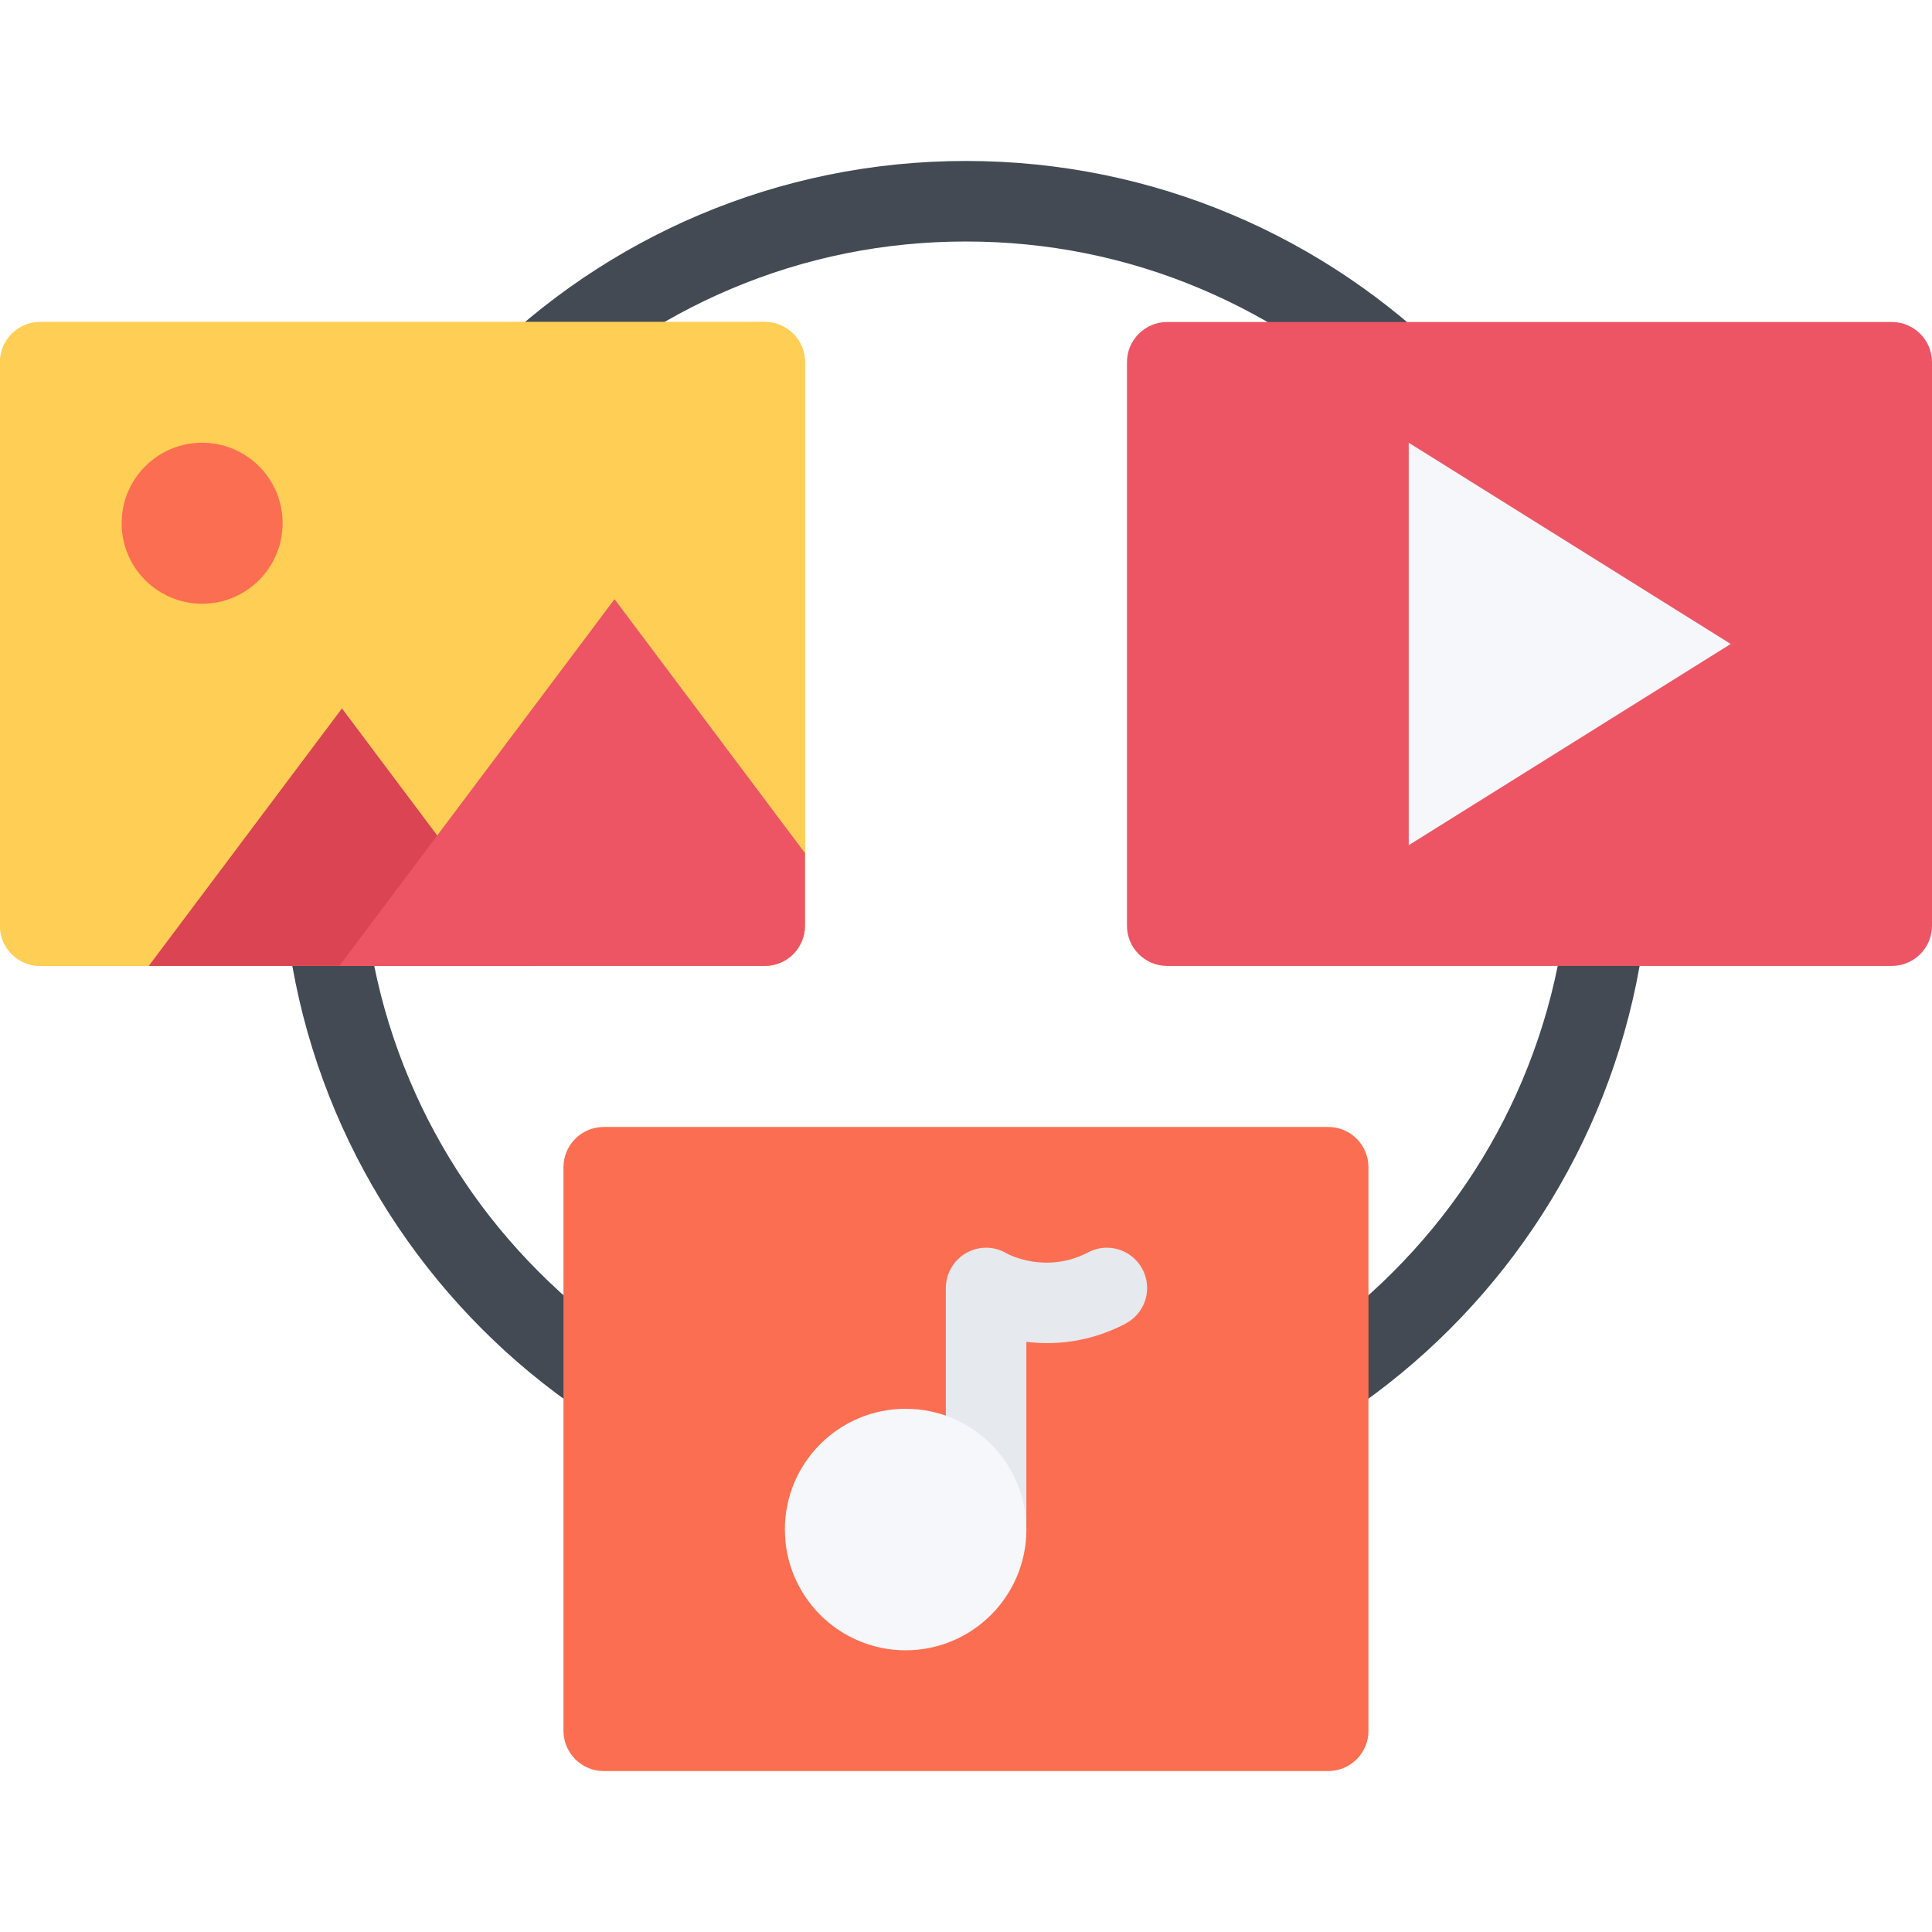
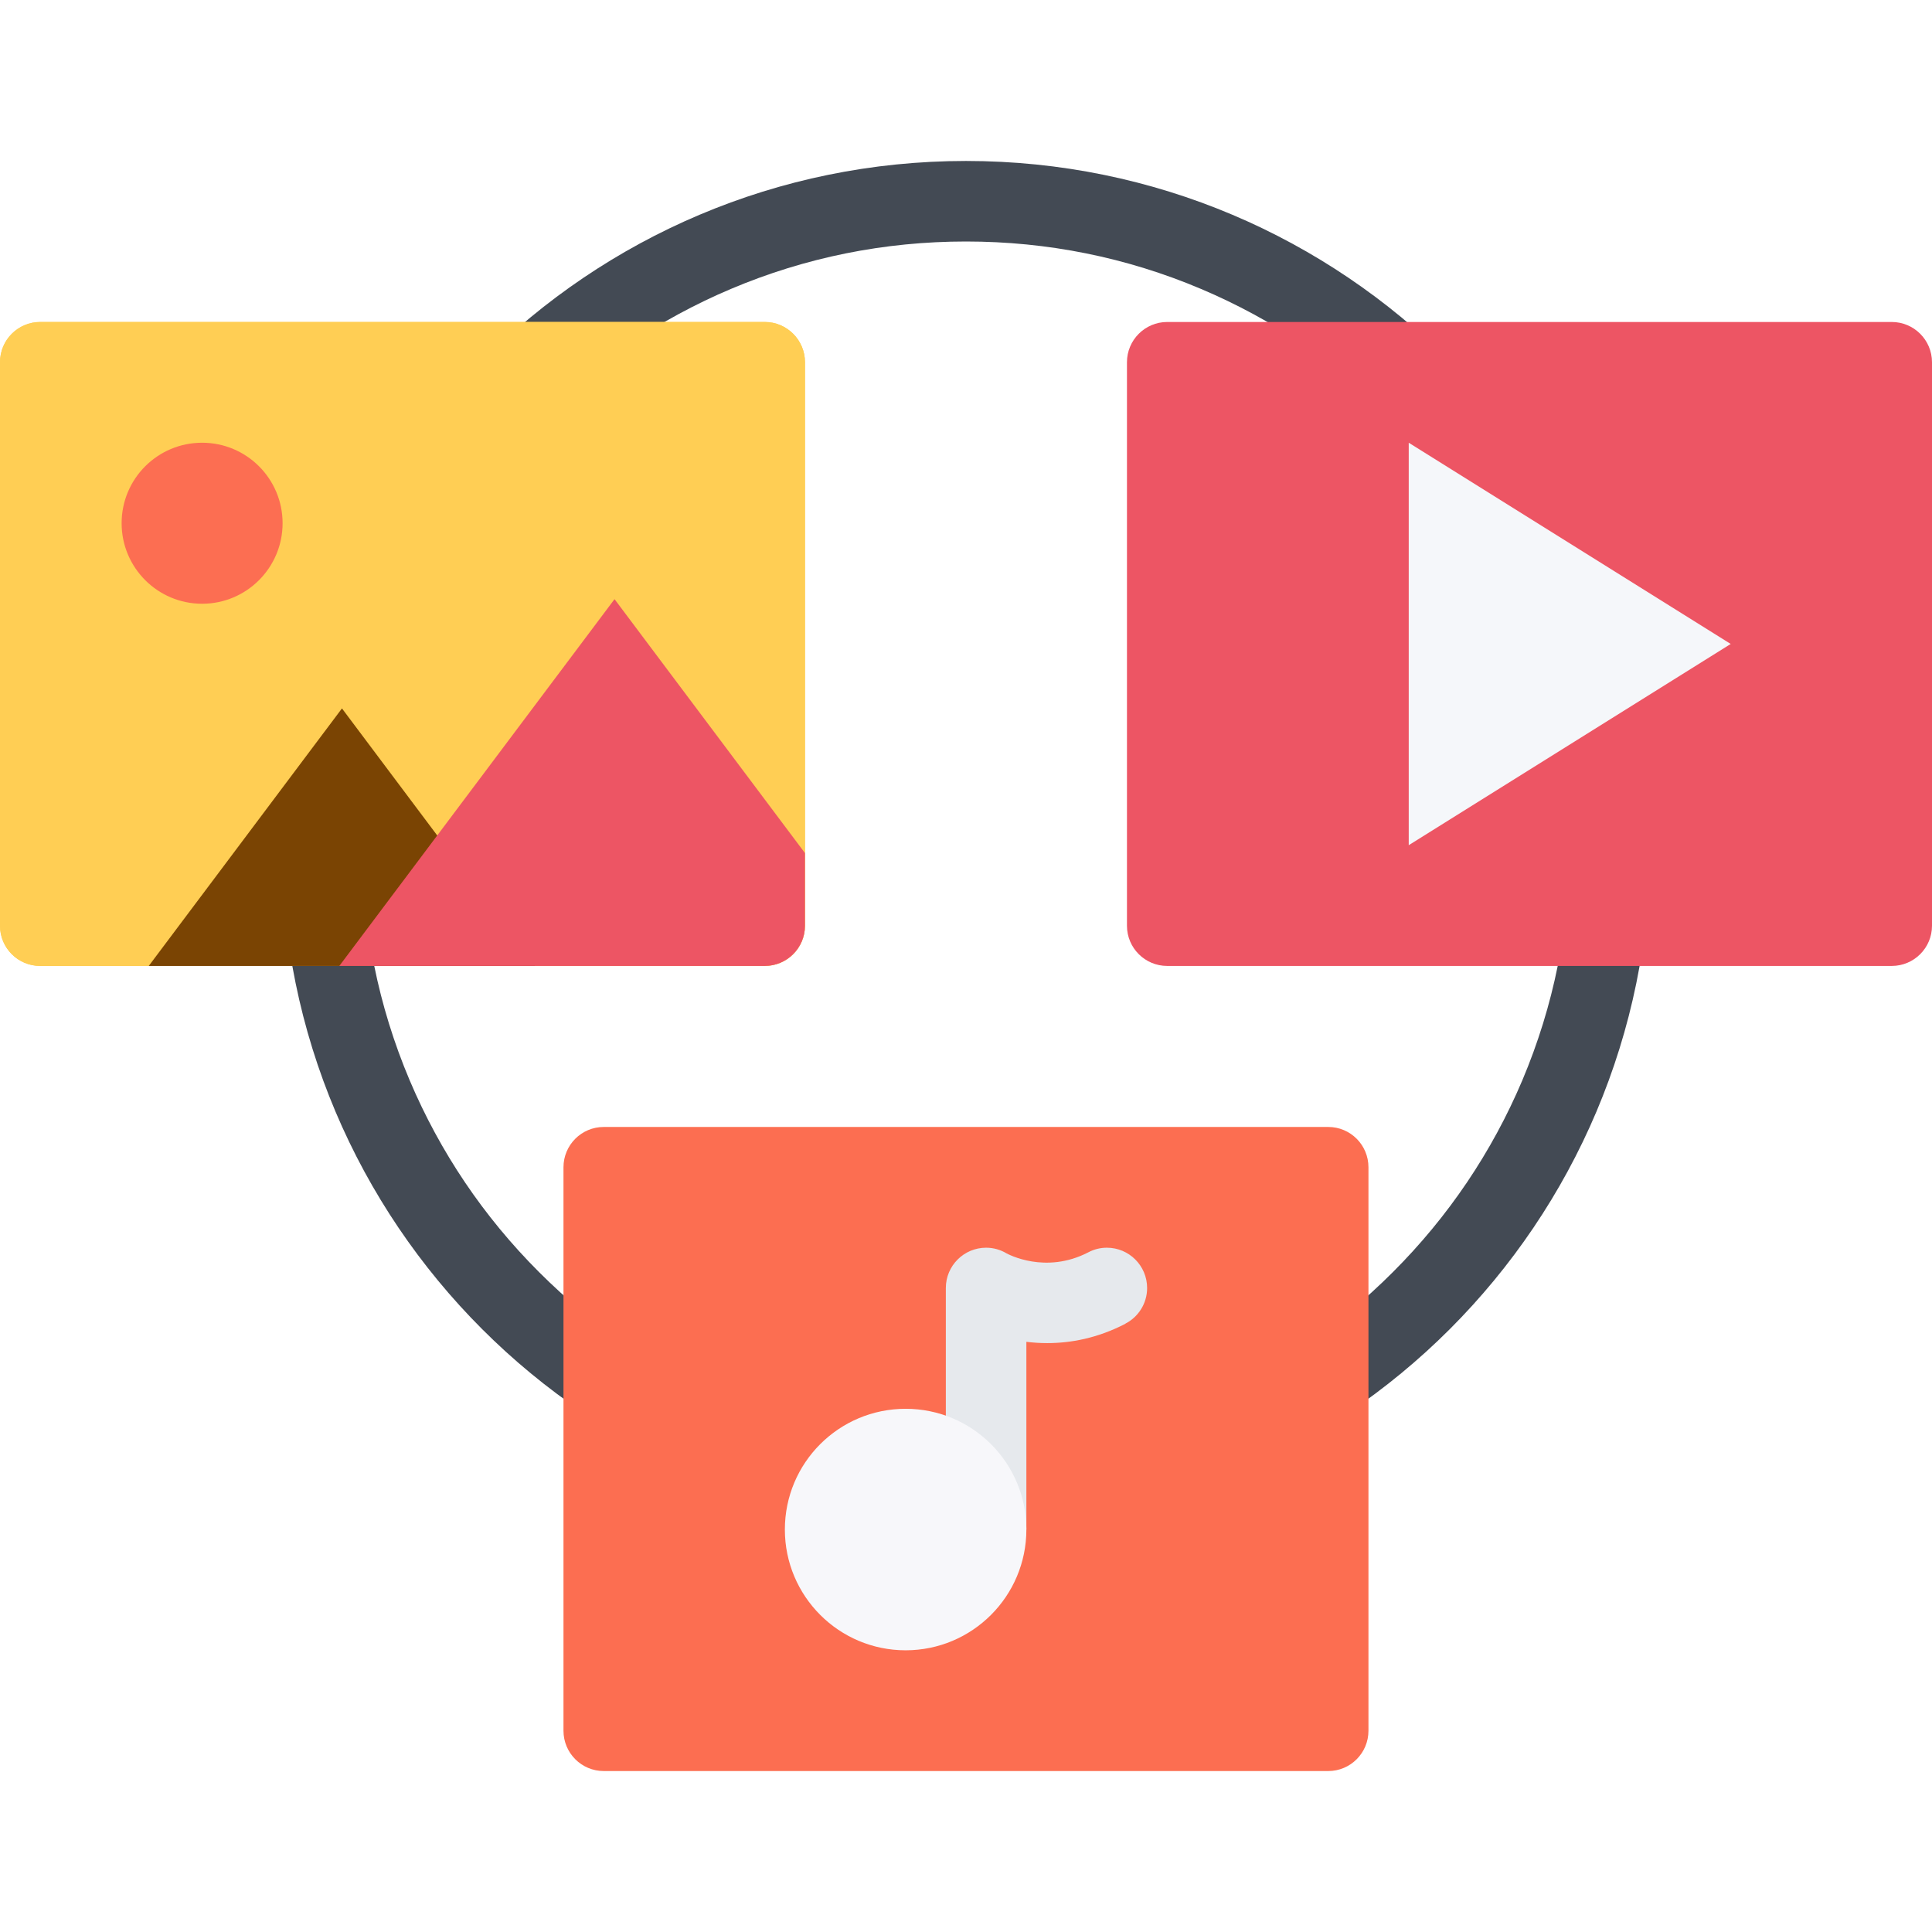
<svg xmlns="http://www.w3.org/2000/svg" version="1.1" id="Layer_1" x="0px" y="0px" viewBox="0 0 511.599 511.599" style="enable-background:new 0 0 511.599 511.599;" xml:space="preserve">
  <path style="fill:#434A54;" d="M255.799,42.623c-100.078,0-181.202,81.124-181.202,181.187  c0,100.093,81.124,181.218,181.202,181.218c100.062,0,181.187-81.125,181.187-181.218  C436.986,123.747,355.861,42.623,255.799,42.623z M368.835,336.862c-14.676,14.707-31.787,26.229-50.819,34.286  c-19.688,8.337-40.624,12.552-62.217,12.552s-42.529-4.216-62.232-12.553c-19.032-8.057-36.128-19.579-50.819-34.286  c-14.692-14.676-26.214-31.787-34.271-50.804c-8.337-19.72-12.553-40.656-12.553-62.248c0-21.593,4.216-42.514,12.553-62.218  c8.057-19.031,19.578-36.128,34.271-50.819c14.691-14.691,31.787-26.214,50.819-34.27c19.703-8.337,40.639-12.552,62.232-12.552  c21.593,0,42.529,4.215,62.217,12.553c19.032,8.056,36.144,19.578,50.819,34.27c14.691,14.691,26.23,31.788,34.286,50.819  c8.321,19.704,12.553,40.625,12.553,62.218c0,21.592-4.231,42.528-12.553,62.248C395.066,305.074,383.527,322.186,368.835,336.862z" />
  <path style="fill:#FC6E51;" d="M362.372,458.298c0,5.901-4.762,10.679-10.648,10.679h-191.85c-5.886,0-10.664-4.777-10.664-10.679  V309.102c0-5.901,4.778-10.679,10.664-10.679h191.85c5.887,0,10.648,4.777,10.648,10.679V458.298z" />
  <path style="fill:#ED5564;" d="M511.599,245.137c0,5.886-4.777,10.647-10.663,10.647H309.085c-5.886,0-10.663-4.762-10.663-10.647  V95.925c0-5.886,4.777-10.663,10.663-10.663h191.851c5.886,0,10.663,4.777,10.663,10.663L511.599,245.137L511.599,245.137z" />
  <path id="SVGCleanerId_0" style="fill:#FFCE54;" d="M213.16,245.137c0,5.886-4.777,10.647-10.663,10.647H10.647  C4.761,255.784,0,251.022,0,245.137V95.925c0-5.886,4.762-10.663,10.647-10.663h191.851c5.886,0,10.663,4.777,10.663,10.663v149.212  H213.16z" />
  <g>
    <path id="SVGCleanerId_0_1_" style="fill:#FFCE54;" d="M213.16,245.137c0,5.886-4.777,10.647-10.663,10.647H10.647   C4.761,255.784,0,251.022,0,245.137V95.925c0-5.886,4.762-10.663,10.647-10.663h191.851c5.886,0,10.663,4.777,10.663,10.663   v149.212H213.16z" />
  </g>
-   <polygon style="fill:#DA4453;" points="90.553,187.588 39.39,255.784 141.685,255.784 " />
+   <polygon style="fill:#7A4403;" points="90.553,187.588 39.39,255.784 141.685,255.784 " />
  <path style="fill:#ED5564;" d="M213.16,225.902l-50.429-67.244L89.85,255.785h112.646c5.886,0,10.663-4.762,10.663-10.647v-19.236  H213.16z" />
-   <path style="fill:#FC6E51;" d="M74.831,138.548c0,11.771-9.539,21.327-21.312,21.327s-21.312-9.556-21.312-21.327  c0-11.772,9.539-21.312,21.312-21.312S74.831,126.776,74.831,138.548z" />
+   <path style="fill:#FC6E52;" d="M74.831,138.548c0,11.771-9.539,21.327-21.312,21.327s-21.312-9.556-21.312-21.327  c0-11.772,9.539-21.312,21.312-21.312S74.831,126.776,74.831,138.548z" />
  <path style="fill:#E6E9ED;" d="M303.761,341.077c0-5.901-4.777-10.68-10.663-10.68c-1.765,0-3.435,0.438-4.902,1.218l0,0  c-11.397,5.902-21.296,0.469-21.718,0.25l0.125,0.062h-0.016c-1.592-0.968-3.466-1.53-5.465-1.53  c-5.885,0-10.663,4.778-10.663,10.68v63.95h21.327v-49.712c1.732,0.219,3.591,0.344,5.527,0.344c6.182,0,13.286-1.28,20.687-5.121  v-0.031C301.419,348.758,303.761,345.168,303.761,341.077z" />
  <g>
-     <path style="fill:#F5F7FA;" d="M271.786,405.028c0,17.642-14.316,31.975-31.975,31.975s-31.976-14.333-31.976-31.975   c0-17.674,14.317-31.976,31.976-31.976S271.786,387.354,271.786,405.028z" />
+     <path style="fill:#F7F7FA;" d="M271.786,405.028c0,17.642-14.316,31.975-31.975,31.975s-31.976-14.333-31.976-31.975   c0-17.674,14.317-31.976,31.976-31.976S271.786,387.354,271.786,405.028z" />
    <polygon style="fill:#F5F7FA;" points="373.035,117.237 458.297,170.523 373.035,223.81  " />
  </g>
  <g>
</g>
  <g>
</g>
  <g>
</g>
  <g>
</g>
  <g>
</g>
  <g>
</g>
  <g>
</g>
  <g>
</g>
  <g>
</g>
  <g>
</g>
  <g>
</g>
  <g>
</g>
  <g>
</g>
  <g>
</g>
  <g>
</g>
</svg>
